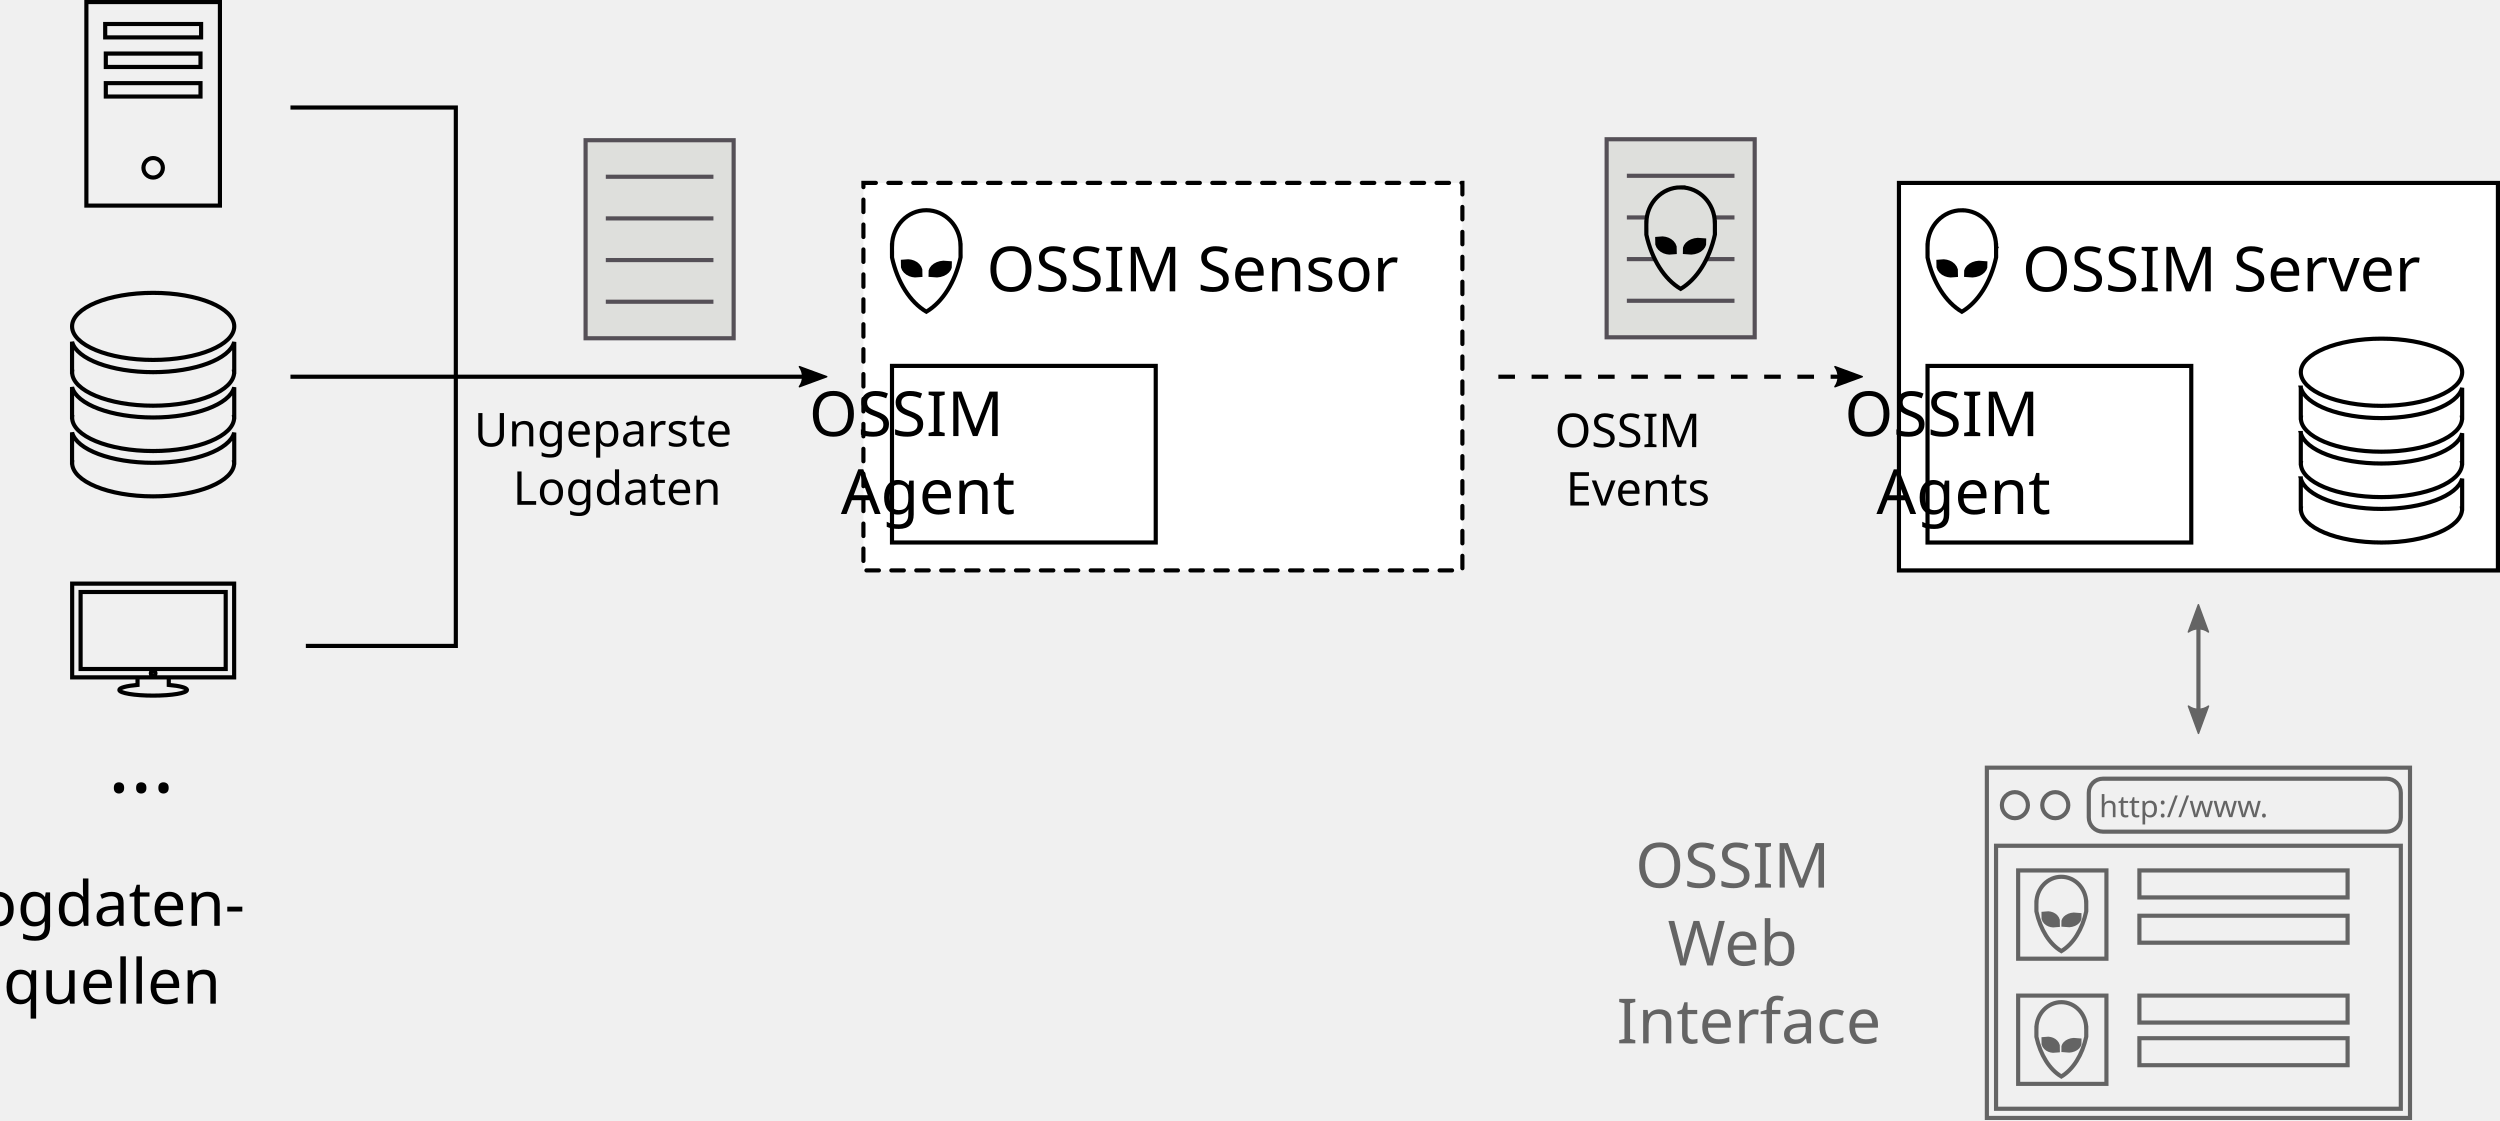
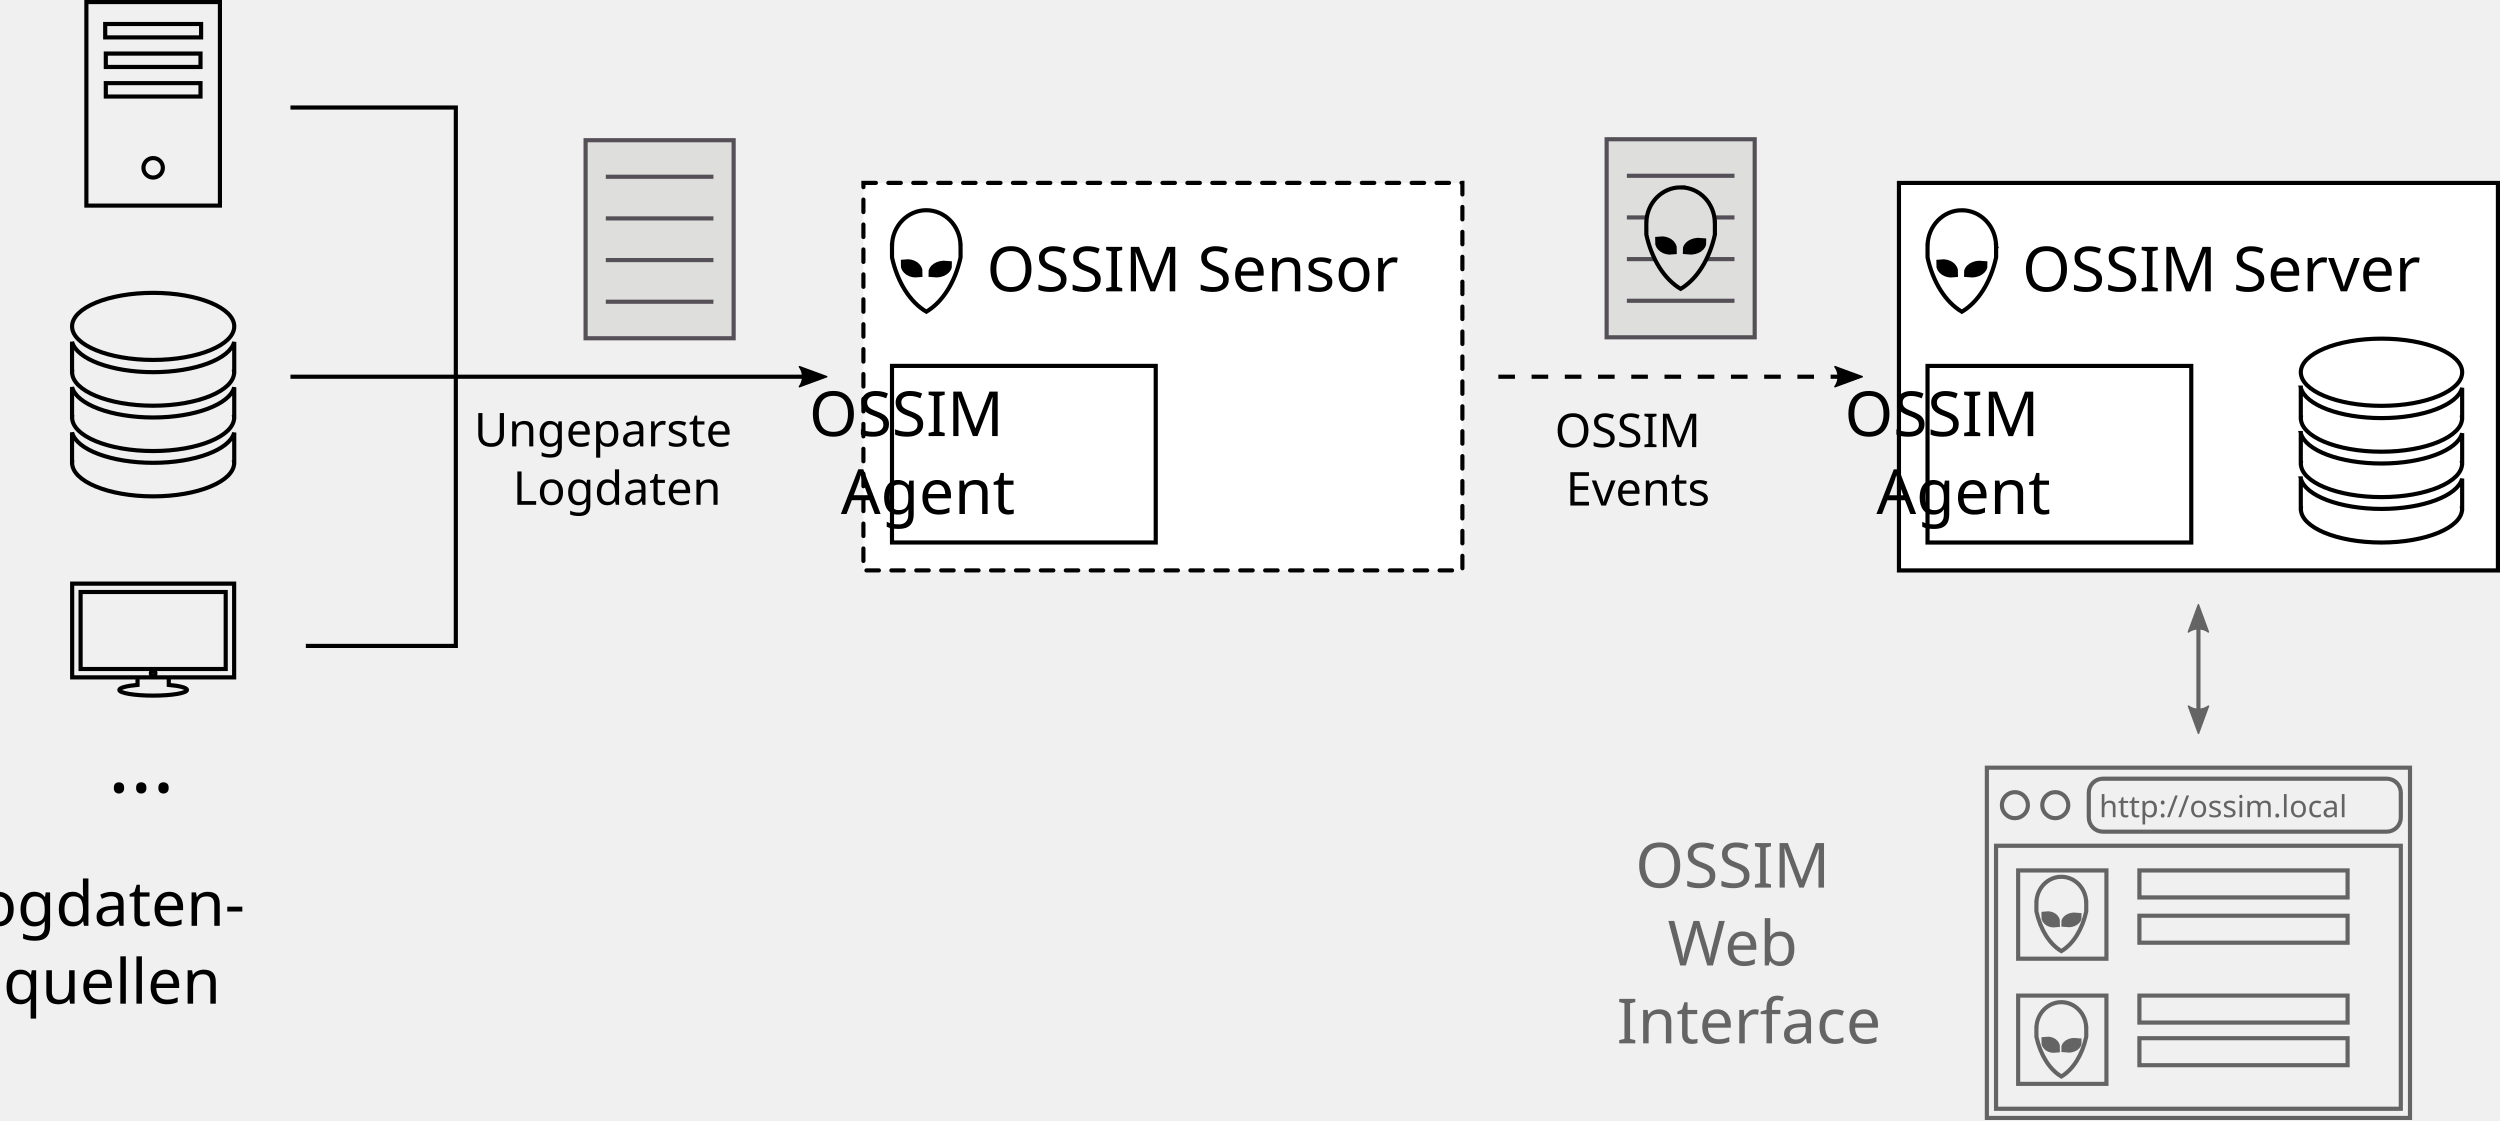
<svg xmlns="http://www.w3.org/2000/svg" xmlns:ns1="http://www.openswatchbook.org/uri/2009/osb" xmlns:xlink="http://www.w3.org/1999/xlink" width="339.754mm" height="152.214mm" viewBox="0 0 1203.851 539.342" id="svg2" version="1.1">
  <defs id="defs4">
    <linearGradient id="linearGradient8661" ns1:paint="solid">
      <stop style="stop-color:#000000;stop-opacity:1;" offset="0" id="stop8663" />
    </linearGradient>
    <linearGradient id="linearGradient8655" ns1:paint="solid">
      <stop style="stop-color:#000000;stop-opacity:1;" offset="0" id="stop8657" />
    </linearGradient>
    <linearGradient id="linearGradient8451" ns1:paint="solid">
      <stop style="stop-color:#000000;stop-opacity:1;" offset="0" id="stop8453" />
    </linearGradient>
    <linearGradient id="linearGradient8421" ns1:paint="solid">
      <stop style="stop-color:#dedfdc;stop-opacity:1;" offset="0" id="stop8423" />
    </linearGradient>
    <linearGradient id="linearGradient8404" ns1:paint="solid">
      <stop style="stop-color:#555057;stop-opacity:1;" offset="0" id="stop8406" />
    </linearGradient>
    <linearGradient id="secondary" ns1:paint="solid">
      <stop style="stop-color:#646464;stop-opacity:1;" offset="0" id="stop8400" />
    </linearGradient>
    <marker orient="auto" refY="0" refX="0" id="Arrow2Mstart" style="overflow:visible">
      <path id="path4869" style="fill:#000000;fill-opacity:1;fill-rule:evenodd;stroke:#000000;stroke-width:0.625;stroke-linejoin:round;stroke-opacity:1" d="M 8.719,4.034 -2.207,0.016 8.719,-4.002 c -1.745,2.372 -1.735,5.617 -6e-7,8.035 z" transform="scale(0.6,0.6)" />
    </marker>
    <marker orient="auto" refY="0" refX="0" id="Arrow1Mstart" style="overflow:visible">
      <path id="path4851" d="M 0,0 5,-5 -12.5,0 5,5 0,0 Z" style="fill:#000000;fill-opacity:1;fill-rule:evenodd;stroke:#000000;stroke-width:1pt;stroke-opacity:1" transform="matrix(0.4,0,0,0.4,4,0)" />
    </marker>
    <marker orient="auto" refY="0" refX="0" id="Arrow2Mend" style="overflow:visible">
      <path id="path4872" style="fill:#000000;fill-opacity:1;fill-rule:evenodd;stroke:#000000;stroke-width:0.625;stroke-linejoin:round;stroke-opacity:1" d="M 8.719,4.034 -2.207,0.016 8.719,-4.002 c -1.745,2.372 -1.735,5.617 -6e-7,8.035 z" transform="scale(-0.6,-0.6)" />
    </marker>
    <marker orient="auto" refY="0" refX="0" id="Arrow2Lend" style="overflow:visible">
      <path id="path4866" style="fill:#000000;fill-opacity:1;fill-rule:evenodd;stroke:#000000;stroke-width:0.625;stroke-linejoin:round;stroke-opacity:1" d="M 8.719,4.034 -2.207,0.016 8.719,-4.002 c -1.745,2.372 -1.735,5.617 -6e-7,8.035 z" transform="matrix(-1.1,0,0,-1.1,-1.1,0)" />
    </marker>
    <marker orient="auto" refY="0" refX="0" id="Arrow2Lstart" style="overflow:visible">
      <path id="path4863" style="fill-rule:evenodd;stroke-width:0.625;stroke-linejoin:round" d="M 8.719,4.034 -2.207,0.016 8.719,-4.002 c -1.745,2.372 -1.735,5.617 -6e-7,8.035 z" transform="matrix(1.1,0,0,1.1,1.1,0)" />
    </marker>
    <linearGradient id="svs_hellgrau" ns1:paint="solid">
      <stop style="stop-color:#bfbfbf;stop-opacity:1;" offset="0" id="stop5857" />
    </linearGradient>
    <linearGradient xlink:href="#svs_hellgrau_stroke" id="linearGradient6043" gradientUnits="userSpaceOnUse" x1="-328.566" y1="290.111" x2="-178.546" y2="290.111" gradientTransform="matrix(0.5241273,0,0,0.4365208,185.2949,102.8542)" />
    <linearGradient id="svs_hellgrau_stroke" ns1:paint="solid">
      <stop style="stop-color:#000000;stop-opacity:1;" offset="0" id="stop6026" />
    </linearGradient>
    <linearGradient xlink:href="#svs_hellgrau_stroke" id="linearGradient6043-0" gradientUnits="userSpaceOnUse" x1="-328.566" y1="290.111" x2="-178.546" y2="290.111" gradientTransform="matrix(0.5214961,0,0,0.4372982,1257.665,124.7671)" />
    <linearGradient xlink:href="#svs_hellgrau" id="linearGradient5559" gradientUnits="userSpaceOnUse" gradientTransform="matrix(0.4306307,0,0,0.4306307,502.3843,11.16656)" x1="963.54" y1="40.512" x2="1204.146" y2="40.512" />
    <linearGradient xlink:href="#svs_hellgrau" id="linearGradient4391" gradientUnits="userSpaceOnUse" gradientTransform="matrix(0.4306307,0,0,0.4306307,502.3843,11.16656)" x1="963.54" y1="40.512" x2="1204.146" y2="40.512" />
    <marker orient="auto" refY="0" refX="0" id="Arrow2Mend-4" style="overflow:visible">
      <path id="path4872-0" style="fill:#000000;fill-opacity:1;fill-rule:evenodd;stroke:#000000;stroke-width:0.625;stroke-linejoin:round;stroke-opacity:1" d="M 8.719,4.034 -2.207,0.016 8.719,-4.002 c -1.745,2.372 -1.735,5.617 -6e-7,8.035 z" transform="scale(-0.6,-0.6)" />
    </marker>
    <marker orient="auto" refY="0" refX="0" id="Arrow2Mstart-9" style="overflow:visible">
      <path id="path4869-9" style="fill:#646464;fill-opacity:1;fill-rule:evenodd;stroke:#646464;stroke-width:0.625;stroke-linejoin:round;stroke-opacity:1" d="M 8.719,4.034 -2.207,0.016 8.719,-4.002 c -1.745,2.372 -1.735,5.617 -6e-7,8.035 z" transform="scale(0.6,0.6)" />
    </marker>
    <marker orient="auto" refY="0" refX="0" id="Arrow2Mend-4-7" style="overflow:visible">
      <path id="path4872-0-1" style="fill:#646464;fill-opacity:1;fill-rule:evenodd;stroke:#646464;stroke-width:0.625;stroke-linejoin:round;stroke-opacity:1" d="M 8.719,4.034 -2.207,0.016 8.719,-4.002 c -1.745,2.372 -1.735,5.617 -6e-7,8.035 z" transform="scale(-0.6,-0.6)" />
    </marker>
    <linearGradient xlink:href="#secondary" id="linearGradient8410" gradientUnits="userSpaceOnUse" x1="850.973" y1="104.586" x2="1092.994" y2="104.586" gradientTransform="matrix(0.8501592,0,0,0.8499891,210.9467,404.5765)" />
    <linearGradient xlink:href="#secondary" id="linearGradient8455" x1="1032.072" y1="361.645" x2="1042.503" y2="361.645" gradientUnits="userSpaceOnUse" />
    <linearGradient xlink:href="#secondary" id="linearGradient8665" x1="-176.562" y1="489.405" x2="-140.734" y2="489.405" gradientUnits="userSpaceOnUse" />
    <linearGradient xlink:href="#secondary" id="linearGradient8667" gradientUnits="userSpaceOnUse" x1="-176.562" y1="489.405" x2="-140.734" y2="489.405" />
    <linearGradient xlink:href="#secondary" id="linearGradient8669" gradientUnits="userSpaceOnUse" x1="-176.562" y1="489.405" x2="-140.734" y2="489.405" />
    <linearGradient xlink:href="#secondary" id="linearGradient8671" gradientUnits="userSpaceOnUse" x1="-176.562" y1="489.405" x2="-140.734" y2="489.405" />
    <linearGradient xlink:href="#secondary" id="linearGradient8673" gradientUnits="userSpaceOnUse" x1="-176.562" y1="489.405" x2="-140.734" y2="489.405" />
    <linearGradient xlink:href="#secondary" id="linearGradient8675" gradientUnits="userSpaceOnUse" x1="-176.562" y1="489.405" x2="-140.734" y2="489.405" />
    <linearGradient xlink:href="#secondary" id="linearGradient8665-1" x1="-176.562" y1="489.405" x2="-140.734" y2="489.405" gradientUnits="userSpaceOnUse" />
    <linearGradient xlink:href="#secondary" id="linearGradient8667-9" gradientUnits="userSpaceOnUse" x1="-176.562" y1="489.405" x2="-140.734" y2="489.405" />
    <linearGradient xlink:href="#secondary" id="linearGradient8675-3" gradientUnits="userSpaceOnUse" x1="-176.562" y1="489.405" x2="-140.734" y2="489.405" />
    <linearGradient xlink:href="#secondary" id="linearGradient8669-7" gradientUnits="userSpaceOnUse" x1="-176.562" y1="489.405" x2="-140.734" y2="489.405" />
    <linearGradient xlink:href="#secondary" id="linearGradient8673-2" gradientUnits="userSpaceOnUse" x1="-176.562" y1="489.405" x2="-140.734" y2="489.405" />
    <linearGradient xlink:href="#secondary" id="linearGradient8671-5" gradientUnits="userSpaceOnUse" x1="-176.562" y1="489.405" x2="-140.734" y2="489.405" />
    <linearGradient xlink:href="#secondary" id="linearGradient8808" gradientUnits="userSpaceOnUse" gradientTransform="translate(38,-19.01368)" x1="737.938" y1="493.473" x2="866.947" y2="493.473" />
-     <linearGradient xlink:href="#secondary" id="linearGradient8810" gradientUnits="userSpaceOnUse" x1="990.711" y1="428.939" x2="1078.789" y2="428.939" />
+     <linearGradient xlink:href="#secondary" id="linearGradient4333" gradientUnits="userSpaceOnUse" x1="990.711" y1="428.939" x2="1078.789" y2="428.939" />
  </defs>
  <g id="layer1" transform="translate(21.34832,-39.47322)">
    <g id="g4208" transform="translate(492.605,-172.1245)">
      <rect y="27.159" x="51.13" height="77.778" width="106.481" id="rect4136" style="opacity:1;fill:#ffffff;fill-opacity:1;stroke:#000000;stroke-width:2;stroke-linecap:round;stroke-linejoin:miter;stroke-miterlimit:4;stroke-dasharray:none;stroke-dashoffset:0;stroke-opacity:1" />
      <rect y="37.158" x="41.13" height="77.778" width="106.481" id="rect4136-2" style="opacity:1;fill:#ffffff;fill-opacity:1;stroke:#000000;stroke-width:2;stroke-linecap:round;stroke-linejoin:miter;stroke-miterlimit:4;stroke-dasharray:none;stroke-dashoffset:0;stroke-opacity:1" />
      <rect y="47.159" x="31.13" height="77.778" width="106.481" id="rect4136-28" style="opacity:1;fill:#ffffff;fill-opacity:1;stroke:#000000;stroke-width:2;stroke-linecap:round;stroke-linejoin:miter;stroke-miterlimit:4;stroke-dasharray:none;stroke-dashoffset:0;stroke-opacity:1" />
    </g>
    <path id="path4223" style="fill:#dedfdc;fill-opacity:1;fill-rule:evenodd;stroke:#555057;stroke-width:2;stroke-linecap:butt;stroke-linejoin:miter;stroke-miterlimit:4;stroke-dasharray:none;stroke-opacity:1" d="m 270.37,184.77 51.827,0 m -51.827,-20.062 51.827,0 m -51.827,-20.062 51.827,0 m -51.827,-20.062 51.827,0 m -61.562,-17.593 71.296,0 0,95.37 -71.296,0 z" />
    <g id="g8638">
      <rect y="127.565" x="893.073" height="186.593" width="288.43" id="rect4136-28-3-3" style="opacity:1;fill:#ffffff;fill-opacity:1;stroke:#000000;stroke-width:2;stroke-linecap:round;stroke-linejoin:miter;stroke-miterlimit:4;stroke-dasharray:none;stroke-dashoffset:0;stroke-opacity:1" />
      <g transform="translate(1082.029,-324.1421)" id="g4616-7">
        <path style="opacity:1;fill:none;fill-opacity:1;stroke:#000000;stroke-width:2;stroke-linecap:butt;stroke-linejoin:miter;stroke-miterlimit:4;stroke-dasharray:none;stroke-dashoffset:0;stroke-opacity:1" d="m -158.684,464.858 a 16.508,17.272 0 0 0 -16.495,16.919 l -0.013,0 0,3.775 0.011,0 0,2.083 a 28.462,42.106 0 0 0 16.516,26.099 28.462,42.106 0 0 0 16.5,-26.181 l 0,-0.302 -0.013,0 0,-5.147 6.7e-4,0 a 16.508,17.272 0 0 0 -6.7e-4,-0.013 l 0,-0.313 -0.016,0 a 16.508,17.272 0 0 0 -16.491,-16.919 z" id="path4355-7" />
        <g id="g4611-3" transform="translate(-0.00194178,0)">
          <path id="path4538-2-5" d="m -164.582,491.869 a 4.914,3.659 0 0 0 -3.952,-0.879 4.914,3.659 0 0 0 1.654,2.852 4.914,3.659 0 0 0 3.952,0.879 4.914,3.659 0 0 0 -1.654,-2.852 z" style="opacity:1;fill:#000000;fill-opacity:1;fill-rule:nonzero;stroke:#000000;stroke-width:5;stroke-linecap:square;stroke-linejoin:miter;stroke-miterlimit:4;stroke-dasharray:none;stroke-dashoffset:0;stroke-opacity:1" />
          <g transform="matrix(0.06778556,0,0,0.05047215,-180.7841,468.3732)" id="g4588-0">
            <path style="opacity:1;fill:#000000;fill-opacity:1;fill-rule:nonzero;stroke:#000000;stroke-width:85.482;stroke-linecap:square;stroke-linejoin:miter;stroke-miterlimit:4;stroke-dasharray:none;stroke-dashoffset:0;stroke-opacity:1" d="m 408.004,472.368 a 72.5,72.5 0 0 1 58.303,-17.417 72.5,72.5 0 0 1 -24.401,56.511 72.5,72.5 0 0 1 -58.303,17.417 72.5,72.5 0 0 1 24.401,-56.511 z" id="path4538-2-6-4" />
          </g>
        </g>
      </g>
      <text id="text4623-9" y="179.774" x="952.392" style="font-style:normal;font-weight:normal;font-size:40px;line-height:125%;font-family:sans-serif;letter-spacing:0px;word-spacing:0px;fill:#000000;fill-opacity:1;stroke:none;stroke-width:1px;stroke-linecap:butt;stroke-linejoin:miter;stroke-opacity:1" xml:space="preserve">
        <tspan style="font-size:30px" id="tspan4627-7" y="179.774" x="952.392">OSSIM Server</tspan>
      </text>
      <path id="path4207-9-9-8-5-4" d="m 1125.44,202.545 a 38.853,16.181 0 0 0 -38.853,16.181 38.853,16.181 0 0 0 38.853,16.181 38.853,16.181 0 0 0 38.853,-16.181 38.853,16.181 0 0 0 -38.853,-16.181 z m -38.861,23.584 0,14.485 0.043,0 a 38.826,16.181 0 0 0 -0.018,0.195 38.826,16.181 0 0 0 38.826,16.181 38.826,16.181 0 0 0 38.825,-16.181 38.826,16.181 0 0 0 -0.025,-0.195 l 0.05,0 0,-14.388 a 39.112,16.399 0 0 1 -38.852,14.583 39.112,16.399 0 0 1 -38.853,-14.68 z m 0,21.865 0,14.485 0.043,0 a 38.826,16.181 0 0 0 -0.018,0.195 38.826,16.181 0 0 0 38.826,16.181 38.826,16.181 0 0 0 38.825,-16.181 38.826,16.181 0 0 0 -0.025,-0.195 l 0.05,0 0,-14.388 a 39.112,16.399 0 0 1 -38.852,14.583 39.112,16.399 0 0 1 -38.853,-14.68 z m 0,21.865 0,14.486 0.043,0 a 38.826,16.181 0 0 0 -0.018,0.194 38.826,16.181 0 0 0 38.826,16.181 38.826,16.181 0 0 0 38.825,-16.181 38.826,16.181 0 0 0 -0.025,-0.194 l 0.05,0 0,-14.388 a 39.112,16.399 0 0 1 -38.852,14.583 39.112,16.399 0 0 1 -38.853,-14.68 z" style="fill:none;fill-opacity:1;stroke:url(#linearGradient6043-0);stroke-width:2;stroke-linecap:square;stroke-linejoin:miter;stroke-miterlimit:4;stroke-dasharray:none;stroke-dashoffset:0;stroke-opacity:1" />
      <g transform="translate(-209.2082,-53.08305)" id="g5233">
        <rect style="opacity:1;fill:none;fill-opacity:1;fill-rule:nonzero;stroke:#000000;stroke-width:2;stroke-linecap:square;stroke-linejoin:miter;stroke-miterlimit:4;stroke-dasharray:none;stroke-dashoffset:0;stroke-opacity:1" id="rect4670-9" width="127.001" height="85.037" x="1116.045" y="268.766" />
        <text xml:space="preserve" style="font-style:normal;font-weight:normal;font-size:40px;line-height:125%;font-family:sans-serif;text-align:center;letter-spacing:0px;word-spacing:0px;text-anchor:middle;fill:#000000;fill-opacity:1;stroke:none;stroke-width:1px;stroke-linecap:butt;stroke-linejoin:miter;stroke-opacity:1" x="1180.183" y="302.569" id="text4672-1">
          <tspan style="font-size:30px" id="tspan4674-0" x="1180.183" y="302.569">OSSIM</tspan>
          <tspan style="font-size:30px" x="1180.183" y="340.069" id="tspan4676-5">Agent</tspan>
        </text>
      </g>
    </g>
    <path style="fill:none;fill-opacity:1;stroke:url(#linearGradient6043);stroke-width:2;stroke-linecap:square;stroke-linejoin:miter;stroke-miterlimit:4;stroke-dasharray:none;stroke-dashoffset:0;stroke-opacity:1" d="m 52.403,180.494 a 39.049,16.152 0 0 0 -39.049,16.152 39.049,16.152 0 0 0 39.049,16.153 39.049,16.152 0 0 0 39.049,-16.153 39.049,16.152 0 0 0 -39.049,-16.152 z m -39.057,23.542 0,14.459 0.043,0 a 39.022,16.152 0 0 0 -0.016,0.195 39.022,16.152 0 0 0 39.022,16.152 39.022,16.152 0 0 0 39.021,-16.152 39.022,16.152 0 0 0 -0.023,-0.195 l 0.05,0 0,-14.363 A 39.31,16.37 0 0 1 52.395,218.69 39.31,16.37 0 0 1 13.346,204.036 Z m 0,21.826 0,14.459 0.043,0 a 39.022,16.152 0 0 0 -0.016,0.195 39.022,16.152 0 0 0 39.022,16.152 39.022,16.152 0 0 0 39.021,-16.152 39.022,16.152 0 0 0 -0.023,-0.195 l 0.05,0 0,-14.362 A 39.31,16.37 0 0 1 52.395,240.516 39.31,16.37 0 0 1 13.346,225.861 Z m 0,21.826 0,14.46 0.043,0 a 39.022,16.152 0 0 0 -0.016,0.194 39.022,16.152 0 0 0 39.022,16.153 39.022,16.152 0 0 0 39.021,-16.153 39.022,16.152 0 0 0 -0.023,-0.194 l 0.05,0 0,-14.363 A 39.31,16.37 0 0 1 52.395,262.341 39.31,16.37 0 0 1 13.346,247.687 Z" id="path4207-9-9-8-5" />
    <path style="opacity:1;fill:none;fill-opacity:1;stroke:#000000;stroke-width:2;stroke-linecap:round;stroke-linejoin:miter;stroke-miterlimit:4;stroke-dasharray:none;stroke-dashoffset:0;stroke-opacity:1" d="m 20.247,40.473 0,98 64.304,0 0,-98 -64.304,0 z m 9.061,10.563 46.182,0 0,6.455 -46.182,0 0,-6.455 z m 0.292,14.23 45.598,0 0,6.455 -45.598,0 0,-6.455 z m 0,14.231 45.598,0 0,6.454 -45.598,0 0,-6.454 z m 22.799,36.089 a 4.677,4.695 0 0 1 4.676,4.695 4.677,4.695 0 0 1 -4.676,4.694 4.677,4.695 0 0 1 -4.677,-4.694 4.677,4.695 0 0 1 4.677,-4.695 z" id="rect4276" />
    <path id="rect4332" style="opacity:1;fill:none;fill-opacity:1;stroke:#000000;stroke-width:2;stroke-linecap:round;stroke-linejoin:miter;stroke-miterlimit:4;stroke-dasharray:none;stroke-dashoffset:0;stroke-opacity:1" d="m 44.876,365.669 0,3.612 a 16.3,2.736 0 0 0 -8.777,2.426 16.3,2.736 0 0 0 16.3,2.736 16.3,2.736 0 0 0 16.3,-2.736 16.3,2.736 0 0 0 -8.777,-2.425 l 0,-3.613 -15.046,0 z m -31.477,-45.154 0,45.133 78,0 0,-45.133 -78,0 z m 4.062,4.03 69.875,0 0,37.073 -69.875,0 0,-37.073 z m 34.938,38.005 a 1.128,1.119 0 0 1 1.128,1.119 1.128,1.119 0 0 1 -1.128,1.12 1.128,1.119 0 0 1 -1.129,-1.12 1.128,1.119 0 0 1 1.129,-1.119 z" />
    <text xml:space="preserve" style="font-style:normal;font-weight:normal;font-size:30px;line-height:125%;font-family:sans-serif;text-align:center;letter-spacing:0px;word-spacing:0px;text-anchor:middle;fill:#000000;fill-opacity:1;stroke:none;stroke-width:1px;stroke-linecap:butt;stroke-linejoin:miter;stroke-opacity:1" x="52.07" y="485.28" id="text4805">
      <tspan x="52.07" y="485.28" id="tspan4811">Logdaten-</tspan>
      <tspan x="52.07" y="522.78" id="tspan4809">quellen</tspan>
    </text>
    <text xml:space="preserve" style="font-style:normal;font-weight:normal;font-size:40px;line-height:125%;font-family:sans-serif;letter-spacing:0px;word-spacing:0px;fill:#000000;fill-opacity:1;stroke:none;stroke-width:1px;stroke-linecap:butt;stroke-linejoin:miter;stroke-opacity:1" x="30.593" y="421.03" id="text4815">
      <tspan id="tspan4817" x="30.593" y="421.03">...</tspan>
    </text>
    <path style="fill:none;fill-rule:evenodd;stroke:#000000;stroke-width:2;stroke-linecap:butt;stroke-linejoin:miter;stroke-miterlimit:4;stroke-dasharray:none;stroke-opacity:1" d="m 118.519,91.251 79.63,0 0,259.259 -72.222,0" id="path4829" />
    <path style="fill:none;fill-rule:evenodd;stroke:#000000;stroke-width:2;stroke-linecap:butt;stroke-linejoin:miter;stroke-miterlimit:4;stroke-dasharray:none;stroke-opacity:1;marker-end:url(#Arrow2Mend)" d="m 118.519,220.881 255.556,0" id="path4831" />
    <g id="g5351" transform="translate(-207.6614,-24.10931)">
      <rect y="151.658" x="602.081" height="186.593" width="288.43" id="rect4136-28-3-3-3" style="opacity:1;fill:#ffffff;fill-opacity:1;stroke:#000000;stroke-width:2;stroke-linecap:round;stroke-linejoin:miter;stroke-miterlimit:4;stroke-dasharray:6, 6;stroke-dashoffset:0;stroke-opacity:1" />
      <g transform="translate(791.0373,-300.0488)" id="g4616-7-9">
        <path style="opacity:1;fill:none;fill-opacity:1;stroke:#000000;stroke-width:2;stroke-linecap:butt;stroke-linejoin:miter;stroke-miterlimit:4;stroke-dasharray:none;stroke-dashoffset:0;stroke-opacity:1" d="m -158.684,464.858 a 16.508,17.272 0 0 0 -16.495,16.919 l -0.013,0 0,3.775 0.011,0 0,2.083 a 28.462,42.106 0 0 0 16.516,26.099 28.462,42.106 0 0 0 16.5,-26.181 l 0,-0.302 -0.013,0 0,-5.147 6.7e-4,0 a 16.508,17.272 0 0 0 -6.7e-4,-0.013 l 0,-0.313 -0.016,0 a 16.508,17.272 0 0 0 -16.491,-16.919 z" id="path4355-7-4" />
        <g id="g4611-3-7" transform="translate(-0.00194178,0)">
          <path id="path4538-2-5-9" d="m -164.582,491.869 a 4.914,3.659 0 0 0 -3.952,-0.879 4.914,3.659 0 0 0 1.654,2.852 4.914,3.659 0 0 0 3.952,0.879 4.914,3.659 0 0 0 -1.654,-2.852 z" style="opacity:1;fill:#000000;fill-opacity:1;fill-rule:nonzero;stroke:#000000;stroke-width:5;stroke-linecap:square;stroke-linejoin:miter;stroke-miterlimit:4;stroke-dasharray:none;stroke-dashoffset:0;stroke-opacity:1" />
          <g transform="matrix(0.06778556,0,0,0.05047215,-180.7841,468.3732)" id="g4588-0-6">
            <path style="opacity:1;fill:#000000;fill-opacity:1;fill-rule:nonzero;stroke:#000000;stroke-width:85.482;stroke-linecap:square;stroke-linejoin:miter;stroke-miterlimit:4;stroke-dasharray:none;stroke-dashoffset:0;stroke-opacity:1" d="m 408.004,472.368 a 72.5,72.5 0 0 1 58.303,-17.417 72.5,72.5 0 0 1 -24.401,56.511 72.5,72.5 0 0 1 -58.303,17.417 72.5,72.5 0 0 1 24.401,-56.511 z" id="path4538-2-6-4-5" />
          </g>
        </g>
      </g>
      <text id="text4623-9-2" y="203.867" x="661.401" style="font-style:normal;font-weight:normal;font-size:40px;line-height:125%;font-family:sans-serif;letter-spacing:0px;word-spacing:0px;fill:#000000;fill-opacity:1;stroke:none;stroke-width:1px;stroke-linecap:butt;stroke-linejoin:miter;stroke-opacity:1" xml:space="preserve">
        <tspan style="font-size:30px" id="tspan4627-7-1" y="203.867" x="661.401">OSSIM Sensor</tspan>
      </text>
      <g transform="translate(-500.1996,-28.98976)" id="g5233-6">
        <rect style="opacity:1;fill:none;fill-opacity:1;fill-rule:nonzero;stroke:#000000;stroke-width:2;stroke-linecap:square;stroke-linejoin:miter;stroke-miterlimit:4;stroke-dasharray:none;stroke-dashoffset:0;stroke-opacity:1" id="rect4670-9-2" width="127.001" height="85.037" x="1116.045" y="268.766" />
        <text xml:space="preserve" style="font-style:normal;font-weight:normal;font-size:40px;line-height:125%;font-family:sans-serif;text-align:center;letter-spacing:0px;word-spacing:0px;text-anchor:middle;fill:#000000;fill-opacity:1;stroke:none;stroke-width:1px;stroke-linecap:butt;stroke-linejoin:miter;stroke-opacity:1" x="1180.183" y="302.569" id="text4672-1-6">
          <tspan style="font-size:30px" id="tspan4674-0-6" x="1180.183" y="302.569">OSSIM</tspan>
          <tspan style="font-size:30px" x="1180.183" y="340.069" id="tspan4676-5-4">Agent</tspan>
        </text>
      </g>
    </g>
    <path style="fill:none;fill-rule:evenodd;stroke:#000000;stroke-width:2;stroke-linecap:butt;stroke-linejoin:miter;stroke-miterlimit:4;stroke-dasharray:8, 8;stroke-dashoffset:0;stroke-opacity:1;marker-end:url(#Arrow2Mend-4)" d="m 700.172,220.881 172.555,0" id="path4831-1" />
    <path style="fill:none;fill-rule:evenodd;stroke:url(#linearGradient8455);stroke-width:2;stroke-linecap:butt;stroke-linejoin:miter;stroke-miterlimit:4;stroke-dasharray:none;stroke-opacity:1;marker-start:url(#Arrow2Mstart-9);marker-end:url(#Arrow2Mend-4-7)" d="m 1037.288,333.328 0,56.633" id="path4831-1-2" />
    <text xml:space="preserve" style="font-style:normal;font-weight:normal;font-size:30px;line-height:125%;font-family:sans-serif;text-align:center;letter-spacing:0px;word-spacing:0px;text-anchor:middle;fill:url(#linearGradient8808);fill-opacity:1;stroke:none;stroke-width:1px;stroke-linecap:butt;stroke-linejoin:miter;stroke-opacity:1" x="840.332" y="466.879" id="text7142">
      <tspan id="tspan7144" x="840.332" y="466.879" style="fill:url(#linearGradient8808);fill-opacity:1">OSSIM</tspan>
      <tspan x="840.332" y="504.379" id="tspan7146" style="fill:url(#linearGradient8808);fill-opacity:1">Web</tspan>
      <tspan x="840.332" y="541.879" style="fill:url(#linearGradient8808);fill-opacity:1" id="tspan8794">Interface</tspan>
    </text>
    <text xml:space="preserve" style="font-style:normal;font-weight:normal;font-size:30px;line-height:125%;font-family:sans-serif;text-align:center;letter-spacing:0px;word-spacing:0px;text-anchor:middle;fill:#000000;fill-opacity:1;stroke:none;stroke-width:1px;stroke-linecap:butt;stroke-linejoin:miter;stroke-opacity:1" x="295.306" y="254.441" id="text7238">
      <tspan id="tspan7240" x="299.261" y="254.441" style="font-size:22.5px">Ungeparste </tspan>
      <tspan x="295.306" y="282.566" id="tspan7242" style="font-size:22.5px">Logdaten</tspan>
    </text>
    <text xml:space="preserve" style="font-style:normal;font-weight:normal;font-size:30px;line-height:125%;font-family:sans-serif;text-align:center;letter-spacing:0px;word-spacing:0px;text-anchor:middle;fill:#000000;fill-opacity:1;stroke:none;stroke-width:1px;stroke-linecap:butt;stroke-linejoin:miter;stroke-opacity:1" x="786.863" y="254.781" id="text7991">
      <tspan x="786.863" y="254.781" id="tspan7995" style="font-size:22.5px"> OSSIM</tspan>
      <tspan x="786.863" y="282.906" id="tspan7997" style="font-size:22.5px">Events</tspan>
    </text>
    <g id="g8077" transform="translate(10.18348,0)">
      <path d="m 751.864,184.307 51.827,0 m -51.827,-20.062 51.827,0 m -51.827,-20.062 51.827,0 m -51.827,-20.062 51.827,0 m -61.562,-17.593 71.296,0 0,95.37 -71.296,0 z" style="fill:#dedfdc;fill-opacity:1;fill-rule:evenodd;stroke:#555057;stroke-width:2;stroke-linecap:butt;stroke-linejoin:miter;stroke-miterlimit:4;stroke-dasharray:none;stroke-opacity:1" id="path4223-6" />
      <g style="fill:#dedfdc;fill-opacity:1" transform="translate(936.4358,-335.161)" id="g4616-7-99">
        <path style="opacity:1;fill:#dedfdc;fill-opacity:1;stroke:#000000;stroke-width:2;stroke-linecap:butt;stroke-linejoin:miter;stroke-miterlimit:4;stroke-dasharray:none;stroke-dashoffset:0;stroke-opacity:1" d="m -158.684,464.858 a 16.508,17.272 0 0 0 -16.495,16.919 l -0.013,0 0,3.775 0.011,0 0,2.083 a 28.462,42.106 0 0 0 16.516,26.099 28.462,42.106 0 0 0 16.5,-26.181 l 0,-0.302 -0.013,0 0,-5.147 6.7e-4,0 a 16.508,17.272 0 0 0 -6.7e-4,-0.013 l 0,-0.313 -0.016,0 a 16.508,17.272 0 0 0 -16.491,-16.919 z" id="path4355-7-5" />
        <g style="fill:#dedfdc;fill-opacity:1" id="g4611-3-0" transform="translate(-0.00194178,0)">
          <path id="path4538-2-5-6" d="m -164.582,491.869 a 4.914,3.659 0 0 0 -3.952,-0.879 4.914,3.659 0 0 0 1.654,2.852 4.914,3.659 0 0 0 3.952,0.879 4.914,3.659 0 0 0 -1.654,-2.852 z" style="opacity:1;fill:#dedfdc;fill-opacity:1;fill-rule:nonzero;stroke:#000000;stroke-width:5;stroke-linecap:square;stroke-linejoin:miter;stroke-miterlimit:4;stroke-dasharray:none;stroke-dashoffset:0;stroke-opacity:1" />
          <g style="fill:#dedfdc;fill-opacity:1" transform="matrix(0.06778556,0,0,0.05047215,-180.7841,468.3732)" id="g4588-0-8">
            <path style="opacity:1;fill:#dedfdc;fill-opacity:1;fill-rule:nonzero;stroke:#000000;stroke-width:85.482;stroke-linecap:square;stroke-linejoin:miter;stroke-miterlimit:4;stroke-dasharray:none;stroke-dashoffset:0;stroke-opacity:1" d="m 408.004,472.368 a 72.5,72.5 0 0 1 58.303,-17.417 72.5,72.5 0 0 1 -24.401,56.511 72.5,72.5 0 0 1 -58.303,17.417 72.5,72.5 0 0 1 24.401,-56.511 z" id="path4538-2-6-4-8" />
          </g>
        </g>
      </g>
    </g>
-     <g id="g8775">
-       <path id="rect4275" d="m 935.41,409.132 0,168.683 203.756,0 0,-168.683 -203.756,0 z m 55.88,5.314 136.651,0 c 3.768,0 6.801,3.033 6.801,6.8 l 0,11.9 c 0,3.767 -3.033,6.8 -6.801,6.8 l -136.651,0 c -3.768,0 -6.801,-3.033 -6.801,-6.8 l 0,-11.9 c 0,-3.767 3.033,-6.8 6.801,-6.8 z m -42.382,6.48 a 6.272,6.27 0 0 1 6.272,6.27 6.272,6.27 0 0 1 -6.272,6.27 6.272,6.27 0 0 1 -6.272,-6.27 6.272,6.27 0 0 1 6.272,-6.27 z m 19.442,0 a 6.272,6.27 0 0 1 6.272,6.27 6.272,6.27 0 0 1 -6.272,6.27 6.272,6.27 0 0 1 -6.272,-6.27 6.272,6.27 0 0 1 6.272,-6.27 z m -28.517,25.82 194.909,0 0,126.648 -194.909,0 0,-126.648 z m 10.644,11.88 0,42.499 42.508,0 0,-42.499 -42.508,0 z m 58.384,0 0,12.994 100.251,0 0,-12.994 -100.251,0 z m 0,21.811 0,12.992 100.251,0 0,-12.992 -100.251,0 z m -58.384,38.455 0,42.499 42.508,0 0,-42.499 -42.508,0 z m 58.384,0 0,12.992 100.251,0 0,-12.992 -100.251,0 z m 0,20.526 0,12.992 100.251,0 0,-12.992 -100.251,0 z" style="fill:none;fill-opacity:1;stroke:url(#linearGradient8410);stroke-width:2;stroke-linecap:round;stroke-linejoin:miter;stroke-miterlimit:4;stroke-dasharray:none;stroke-dashoffset:0;stroke-opacity:1" />
-       <text transform="scale(1.0001,0.9999)" id="text4519" y="433.029" x="989.388" style="font-style:normal;font-weight:normal;font-size:14.643px;line-height:125%;font-family:sans-serif;letter-spacing:0px;word-spacing:0px;fill:url(#linearGradient8810);fill-opacity:1;stroke:none;stroke-width:2;stroke-linecap:butt;stroke-linejoin:miter;stroke-miterlimit:4;stroke-dasharray:none;stroke-opacity:1" xml:space="preserve">
-         <tspan style="fill:url(#linearGradient8810);fill-opacity:1;stroke:none;stroke-width:2;stroke-miterlimit:4;stroke-dasharray:none" y="433.029" x="989.388" id="tspan4521">http://www.</tspan>
+     <g id="g4384">
+       <path id="rect4275" d="m 935.41,409.132 0,168.683 203.756,0 0,-168.683 -203.756,0 z m 55.88,5.314 136.651,0 c 3.768,0 6.801,3.033 6.801,6.8 l 0,11.9 c 0,3.767 -3.033,6.8 -6.801,6.8 l -136.651,0 c -3.768,0 -6.801,-3.033 -6.801,-6.8 l 0,-11.9 c 0,-3.767 3.033,-6.8 6.801,-6.8 z m -42.382,6.48 a 6.272,6.27 0 0 1 6.272,6.27 6.272,6.27 0 0 1 -6.272,6.27 6.272,6.27 0 0 1 -6.272,-6.27 6.272,6.27 0 0 1 6.272,-6.27 z m 19.442,0 a 6.272,6.27 0 0 1 6.272,6.27 6.272,6.27 0 0 1 -6.272,6.27 6.272,6.27 0 0 1 -6.272,-6.27 6.272,6.27 0 0 1 6.272,-6.27 z m -28.517,25.82 194.909,0 0,126.648 -194.909,0 0,-126.648 z m 10.644,11.88 0,42.499 42.508,0 0,-42.499 -42.508,0 z m 58.384,0 0,12.994 100.251,0 0,-12.994 -100.251,0 z m 0,21.811 0,12.992 100.251,0 0,-12.992 -100.251,0 z m -58.384,38.455 0,42.499 42.508,0 0,-42.499 -42.508,0 z m 58.384,0 0,12.992 100.251,0 0,-12.992 -100.251,0 z m 0,20.526 0,12.992 100.251,0 0,-12.992 -100.251,0 z" style="fill:none;fill-opacity:1;stroke:url(#linearGradient8410);stroke-width:2;stroke-linecap:round;stroke-linejoin:miter;stroke-miterlimit:4;stroke-dasharray:none;stroke-dashoffset:0;stroke-opacity:1;marker-start:" />
+       <text transform="scale(1.0001,0.9999)" id="text4519" y="433.029" x="989.388" style="font-style:normal;font-weight:normal;font-size:14.643px;line-height:125%;font-family:sans-serif;letter-spacing:0px;word-spacing:0px;fill:url(#linearGradient4333);fill-opacity:1;stroke:none;stroke-width:2;stroke-linecap:butt;stroke-linejoin:miter;stroke-miterlimit:4;stroke-dasharray:none;stroke-opacity:1" xml:space="preserve">
+         <tspan style="fill:url(#linearGradient4333);fill-opacity:1;stroke:none;stroke-width:2;stroke-miterlimit:4;stroke-dasharray:none" y="433.029" x="989.388" id="tspan4521">http://ossim.local</tspan>
      </text>
-       <g style="fill:none;fill-opacity:1;stroke:url(#linearGradient8665)" transform="matrix(0.7270885,0,0,0.7324272,1086.641,121.2068)" id="g4616-7-3">
-         <path style="opacity:1;fill:none;fill-opacity:1;stroke:url(#linearGradient8667);stroke-width:2.741;stroke-linecap:butt;stroke-linejoin:miter;stroke-miterlimit:4;stroke-dasharray:none;stroke-dashoffset:0;stroke-opacity:1" d="m -158.684,464.858 a 16.508,17.272 0 0 0 -16.495,16.919 l -0.013,0 0,3.775 0.011,0 0,2.083 a 28.462,42.106 0 0 0 16.516,26.099 28.462,42.106 0 0 0 16.5,-26.181 l 0,-0.302 -0.013,0 0,-5.147 6.7e-4,0 a 16.508,17.272 0 0 0 -6.7e-4,-0.013 l 0,-0.313 -0.016,0 a 16.508,17.272 0 0 0 -16.491,-16.919 z" id="path4355-7-0" />
-         <g style="fill:none;fill-opacity:1;stroke:url(#linearGradient8675)" id="g4611-3-6" transform="translate(-0.00194178,0)">
-           <path id="path4538-2-5-5" d="m -164.582,491.869 a 4.914,3.659 0 0 0 -3.952,-0.879 4.914,3.659 0 0 0 1.654,2.852 4.914,3.659 0 0 0 3.952,0.879 4.914,3.659 0 0 0 -1.654,-2.852 z" style="opacity:1;fill:none;fill-opacity:1;fill-rule:nonzero;stroke:url(#linearGradient8669);stroke-width:6.852;stroke-linecap:square;stroke-linejoin:miter;stroke-miterlimit:4;stroke-dasharray:none;stroke-dashoffset:0;stroke-opacity:1" />
-           <g style="fill:none;fill-opacity:1;stroke:url(#linearGradient8673)" transform="matrix(0.06778556,0,0,0.05047215,-180.7841,468.3732)" id="g4588-0-5">
-             <path style="opacity:1;fill:none;fill-opacity:1;fill-rule:nonzero;stroke:url(#linearGradient8671);stroke-width:117.138;stroke-linecap:square;stroke-linejoin:miter;stroke-miterlimit:4;stroke-dasharray:none;stroke-dashoffset:0;stroke-opacity:1" d="m 408.004,472.368 a 72.5,72.5 0 0 1 58.303,-17.417 72.5,72.5 0 0 1 -24.401,56.511 72.5,72.5 0 0 1 -58.303,17.417 72.5,72.5 0 0 1 24.401,-56.511 z" id="path4538-2-6-4-7" />
-           </g>
+     </g>
+     <g id="g4616-7-3" transform="matrix(0.7270885,0,0,0.7324272,1086.641,121.2068)" style="fill:none;fill-opacity:1;stroke:url(#linearGradient8665)">
+       <path id="path4355-7-0" d="m -158.684,464.858 a 16.508,17.272 0 0 0 -16.495,16.919 l -0.013,0 0,3.775 0.011,0 0,2.083 a 28.462,42.106 0 0 0 16.516,26.099 28.462,42.106 0 0 0 16.5,-26.181 l 0,-0.302 -0.013,0 0,-5.147 6.7e-4,0 a 16.508,17.272 0 0 0 -6.7e-4,-0.013 l 0,-0.313 -0.016,0 a 16.508,17.272 0 0 0 -16.491,-16.919 z" style="opacity:1;fill:none;fill-opacity:1;stroke:url(#linearGradient8667);stroke-width:2.741;stroke-linecap:butt;stroke-linejoin:miter;stroke-miterlimit:4;stroke-dasharray:none;stroke-dashoffset:0;stroke-opacity:1" />
+       <g transform="translate(-0.00194178,0)" id="g4611-3-6" style="fill:none;fill-opacity:1;stroke:url(#linearGradient8675)">
+         <path style="opacity:1;fill:none;fill-opacity:1;fill-rule:nonzero;stroke:url(#linearGradient8669);stroke-width:6.852;stroke-linecap:square;stroke-linejoin:miter;stroke-miterlimit:4;stroke-dasharray:none;stroke-dashoffset:0;stroke-opacity:1" d="m -164.582,491.869 a 4.914,3.659 0 0 0 -3.952,-0.879 4.914,3.659 0 0 0 1.654,2.852 4.914,3.659 0 0 0 3.952,0.879 4.914,3.659 0 0 0 -1.654,-2.852 z" id="path4538-2-5-5" />
+         <g id="g4588-0-5" transform="matrix(0.06778556,0,0,0.05047215,-180.7841,468.3732)" style="fill:none;fill-opacity:1;stroke:url(#linearGradient8673)">
+           <path id="path4538-2-6-4-7" d="m 408.004,472.368 a 72.5,72.5 0 0 1 58.303,-17.417 72.5,72.5 0 0 1 -24.401,56.511 72.5,72.5 0 0 1 -58.303,17.417 72.5,72.5 0 0 1 24.401,-56.511 z" style="opacity:1;fill:none;fill-opacity:1;fill-rule:nonzero;stroke:url(#linearGradient8671);stroke-width:117.138;stroke-linecap:square;stroke-linejoin:miter;stroke-miterlimit:4;stroke-dasharray:none;stroke-dashoffset:0;stroke-opacity:1" />
        </g>
      </g>
-       <g style="fill:none;fill-opacity:1;stroke:url(#linearGradient8665-1)" transform="matrix(0.7270885,0,0,0.7324272,1086.641,181.5839)" id="g4616-7-3-8">
-         <path style="opacity:1;fill:none;fill-opacity:1;stroke:url(#linearGradient8667-9);stroke-width:2.741;stroke-linecap:butt;stroke-linejoin:miter;stroke-miterlimit:4;stroke-dasharray:none;stroke-dashoffset:0;stroke-opacity:1" d="m -158.684,464.858 a 16.508,17.272 0 0 0 -16.495,16.919 l -0.013,0 0,3.775 0.011,0 0,2.083 a 28.462,42.106 0 0 0 16.516,26.099 28.462,42.106 0 0 0 16.5,-26.181 l 0,-0.302 -0.013,0 0,-5.147 6.7e-4,0 a 16.508,17.272 0 0 0 -6.7e-4,-0.013 l 0,-0.313 -0.016,0 a 16.508,17.272 0 0 0 -16.491,-16.919 z" id="path4355-7-0-5" />
-         <g style="fill:none;fill-opacity:1;stroke:url(#linearGradient8675-3)" id="g4611-3-6-2" transform="translate(-0.00194178,0)">
-           <path id="path4538-2-5-5-6" d="m -164.582,491.869 a 4.914,3.659 0 0 0 -3.952,-0.879 4.914,3.659 0 0 0 1.654,2.852 4.914,3.659 0 0 0 3.952,0.879 4.914,3.659 0 0 0 -1.654,-2.852 z" style="opacity:1;fill:none;fill-opacity:1;fill-rule:nonzero;stroke:url(#linearGradient8669-7);stroke-width:6.852;stroke-linecap:square;stroke-linejoin:miter;stroke-miterlimit:4;stroke-dasharray:none;stroke-dashoffset:0;stroke-opacity:1" />
-           <g style="fill:none;fill-opacity:1;stroke:url(#linearGradient8673-2)" transform="matrix(0.06778556,0,0,0.05047215,-180.7841,468.3732)" id="g4588-0-5-4">
-             <path style="opacity:1;fill:none;fill-opacity:1;fill-rule:nonzero;stroke:url(#linearGradient8671-5);stroke-width:117.138;stroke-linecap:square;stroke-linejoin:miter;stroke-miterlimit:4;stroke-dasharray:none;stroke-dashoffset:0;stroke-opacity:1" d="m 408.004,472.368 a 72.5,72.5 0 0 1 58.303,-17.417 72.5,72.5 0 0 1 -24.401,56.511 72.5,72.5 0 0 1 -58.303,17.417 72.5,72.5 0 0 1 24.401,-56.511 z" id="path4538-2-6-4-7-4" />
-           </g>
+     </g>
+     <g id="g4616-7-3-8" transform="matrix(0.7270885,0,0,0.7324272,1086.641,181.5839)" style="fill:none;fill-opacity:1;stroke:url(#linearGradient8665-1)">
+       <path id="path4355-7-0-5" d="m -158.684,464.858 a 16.508,17.272 0 0 0 -16.495,16.919 l -0.013,0 0,3.775 0.011,0 0,2.083 a 28.462,42.106 0 0 0 16.516,26.099 28.462,42.106 0 0 0 16.5,-26.181 l 0,-0.302 -0.013,0 0,-5.147 6.7e-4,0 a 16.508,17.272 0 0 0 -6.7e-4,-0.013 l 0,-0.313 -0.016,0 a 16.508,17.272 0 0 0 -16.491,-16.919 z" style="opacity:1;fill:none;fill-opacity:1;stroke:url(#linearGradient8667-9);stroke-width:2.741;stroke-linecap:butt;stroke-linejoin:miter;stroke-miterlimit:4;stroke-dasharray:none;stroke-dashoffset:0;stroke-opacity:1" />
+       <g transform="translate(-0.00194178,0)" id="g4611-3-6-2" style="fill:none;fill-opacity:1;stroke:url(#linearGradient8675-3)">
+         <path style="opacity:1;fill:none;fill-opacity:1;fill-rule:nonzero;stroke:url(#linearGradient8669-7);stroke-width:6.852;stroke-linecap:square;stroke-linejoin:miter;stroke-miterlimit:4;stroke-dasharray:none;stroke-dashoffset:0;stroke-opacity:1" d="m -164.582,491.869 a 4.914,3.659 0 0 0 -3.952,-0.879 4.914,3.659 0 0 0 1.654,2.852 4.914,3.659 0 0 0 3.952,0.879 4.914,3.659 0 0 0 -1.654,-2.852 z" id="path4538-2-5-5-6" />
+         <g id="g4588-0-5-4" transform="matrix(0.06778556,0,0,0.05047215,-180.7841,468.3732)" style="fill:none;fill-opacity:1;stroke:url(#linearGradient8673-2)">
+           <path id="path4538-2-6-4-7-4" d="m 408.004,472.368 a 72.5,72.5 0 0 1 58.303,-17.417 72.5,72.5 0 0 1 -24.401,56.511 72.5,72.5 0 0 1 -58.303,17.417 72.5,72.5 0 0 1 24.401,-56.511 z" style="opacity:1;fill:none;fill-opacity:1;fill-rule:nonzero;stroke:url(#linearGradient8671-5);stroke-width:117.138;stroke-linecap:square;stroke-linejoin:miter;stroke-miterlimit:4;stroke-dasharray:none;stroke-dashoffset:0;stroke-opacity:1" />
        </g>
      </g>
    </g>
  </g>
</svg>
